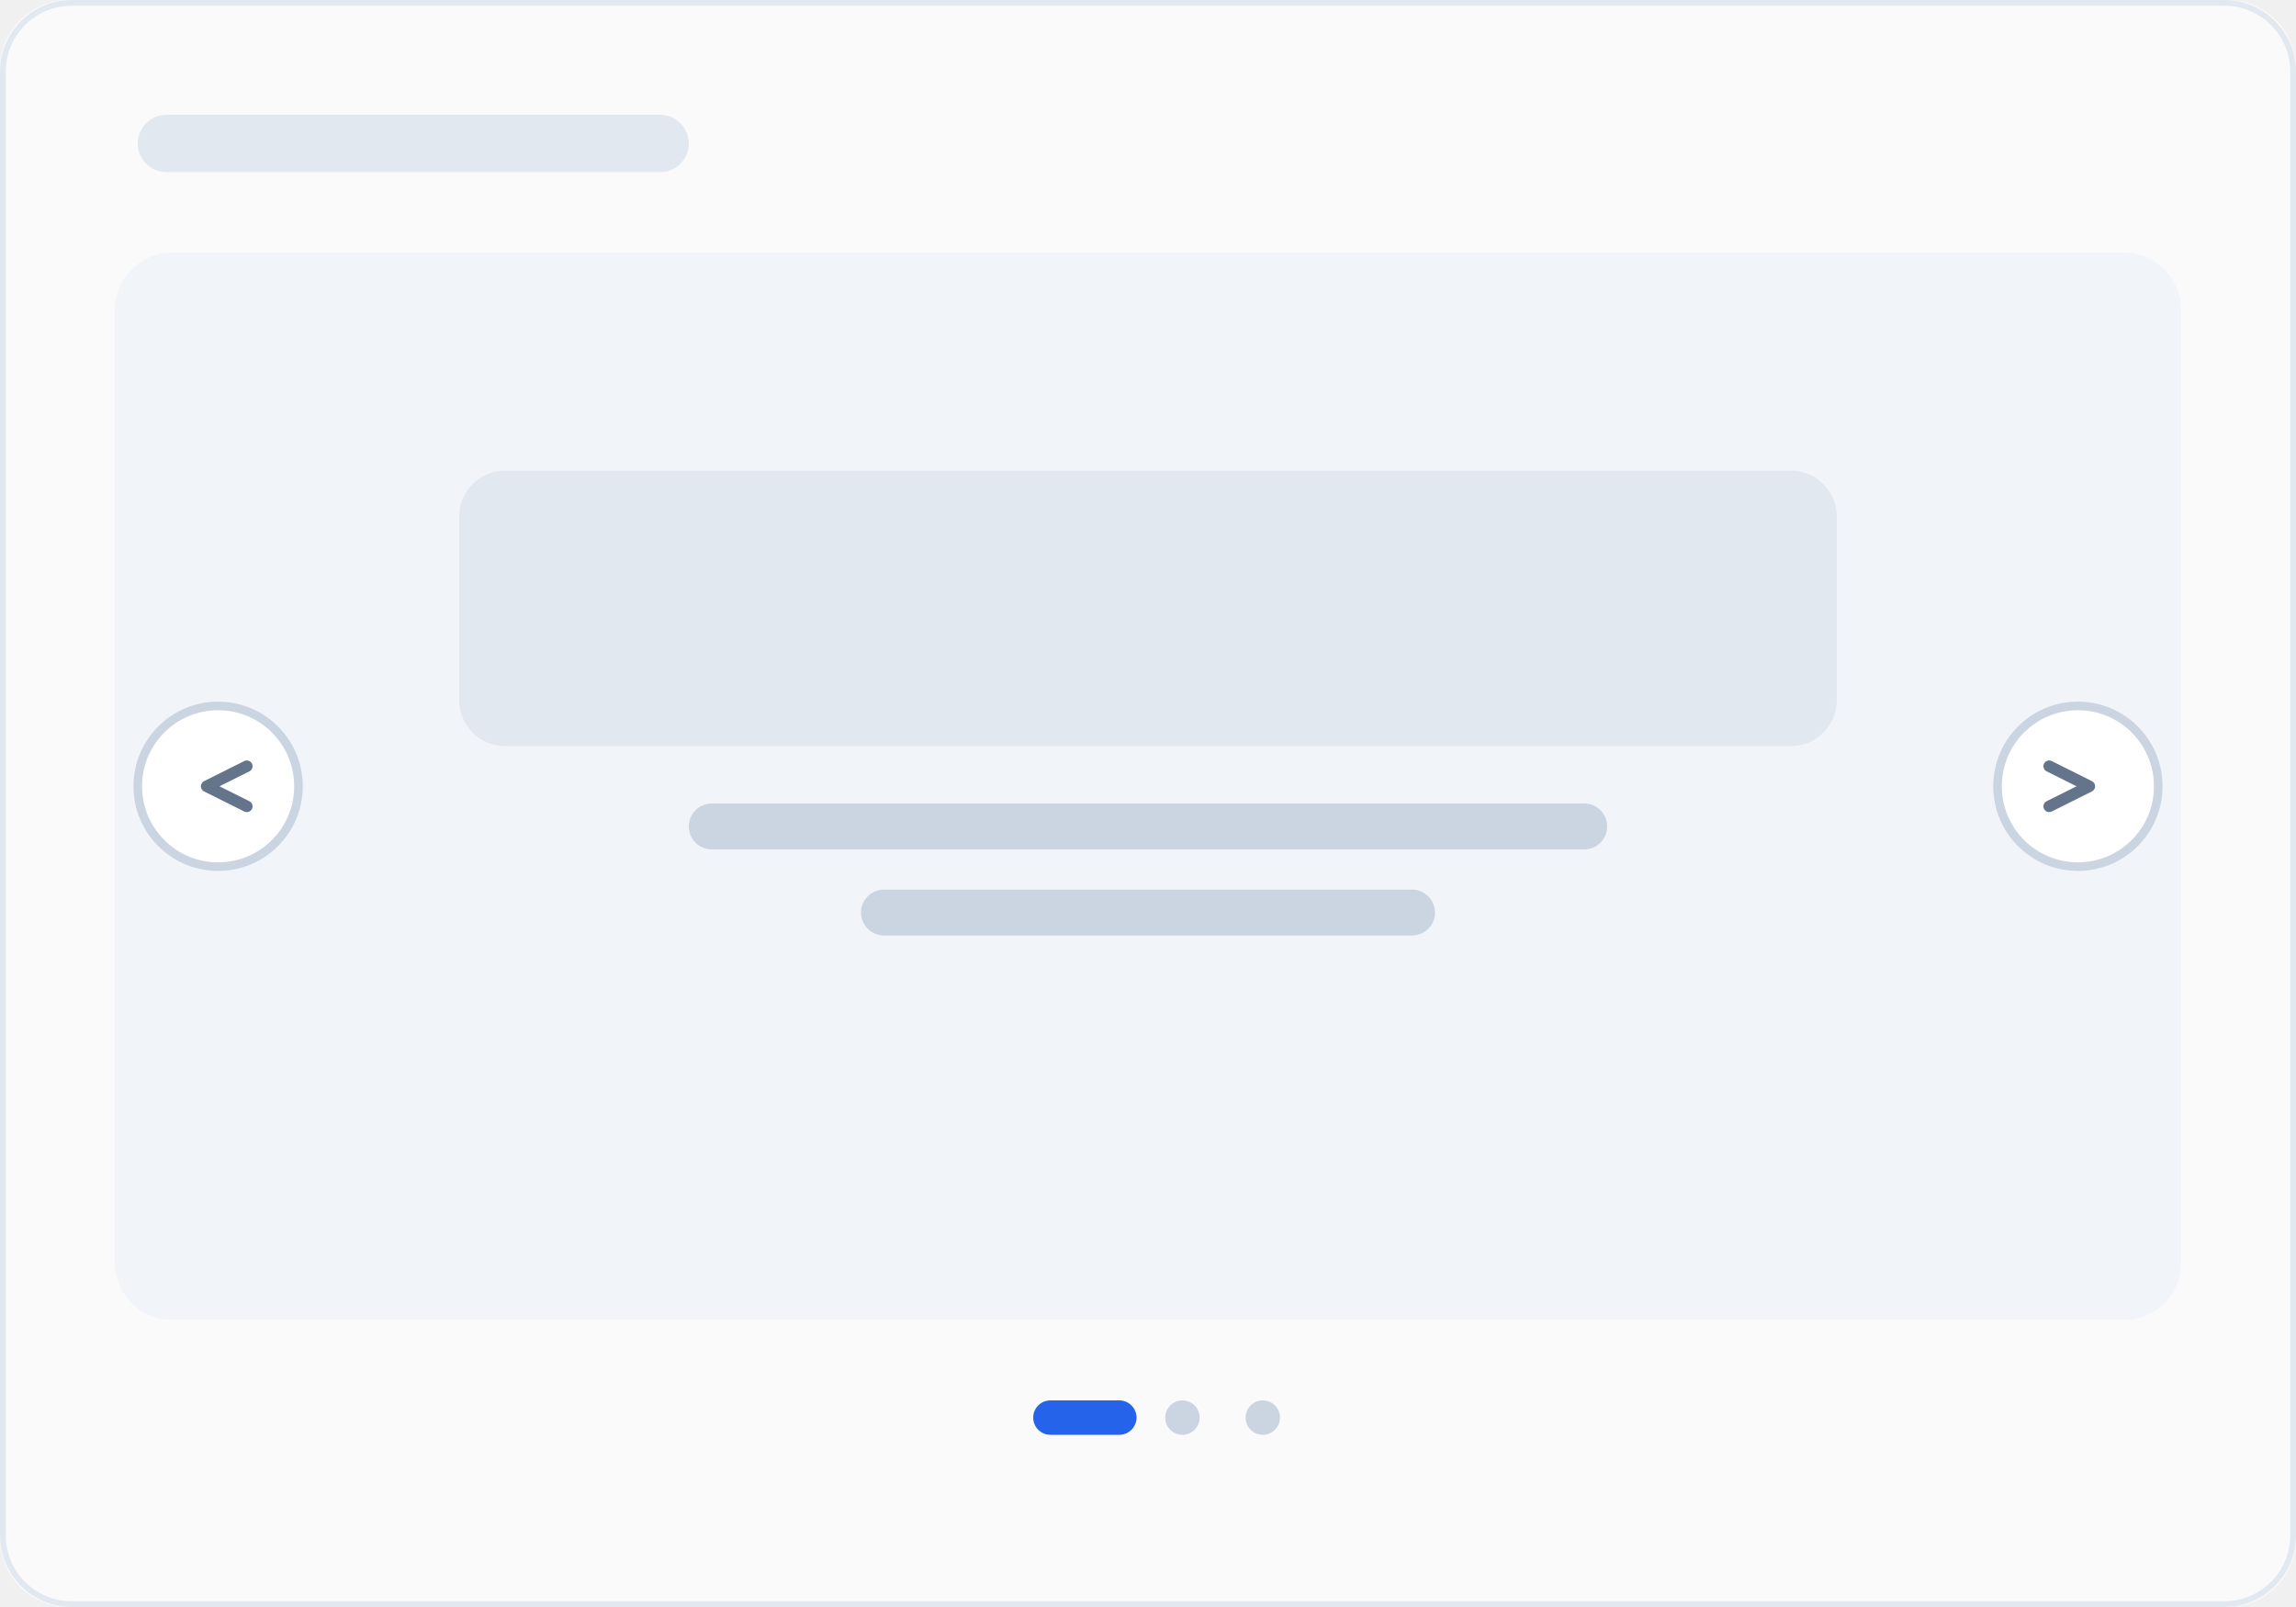
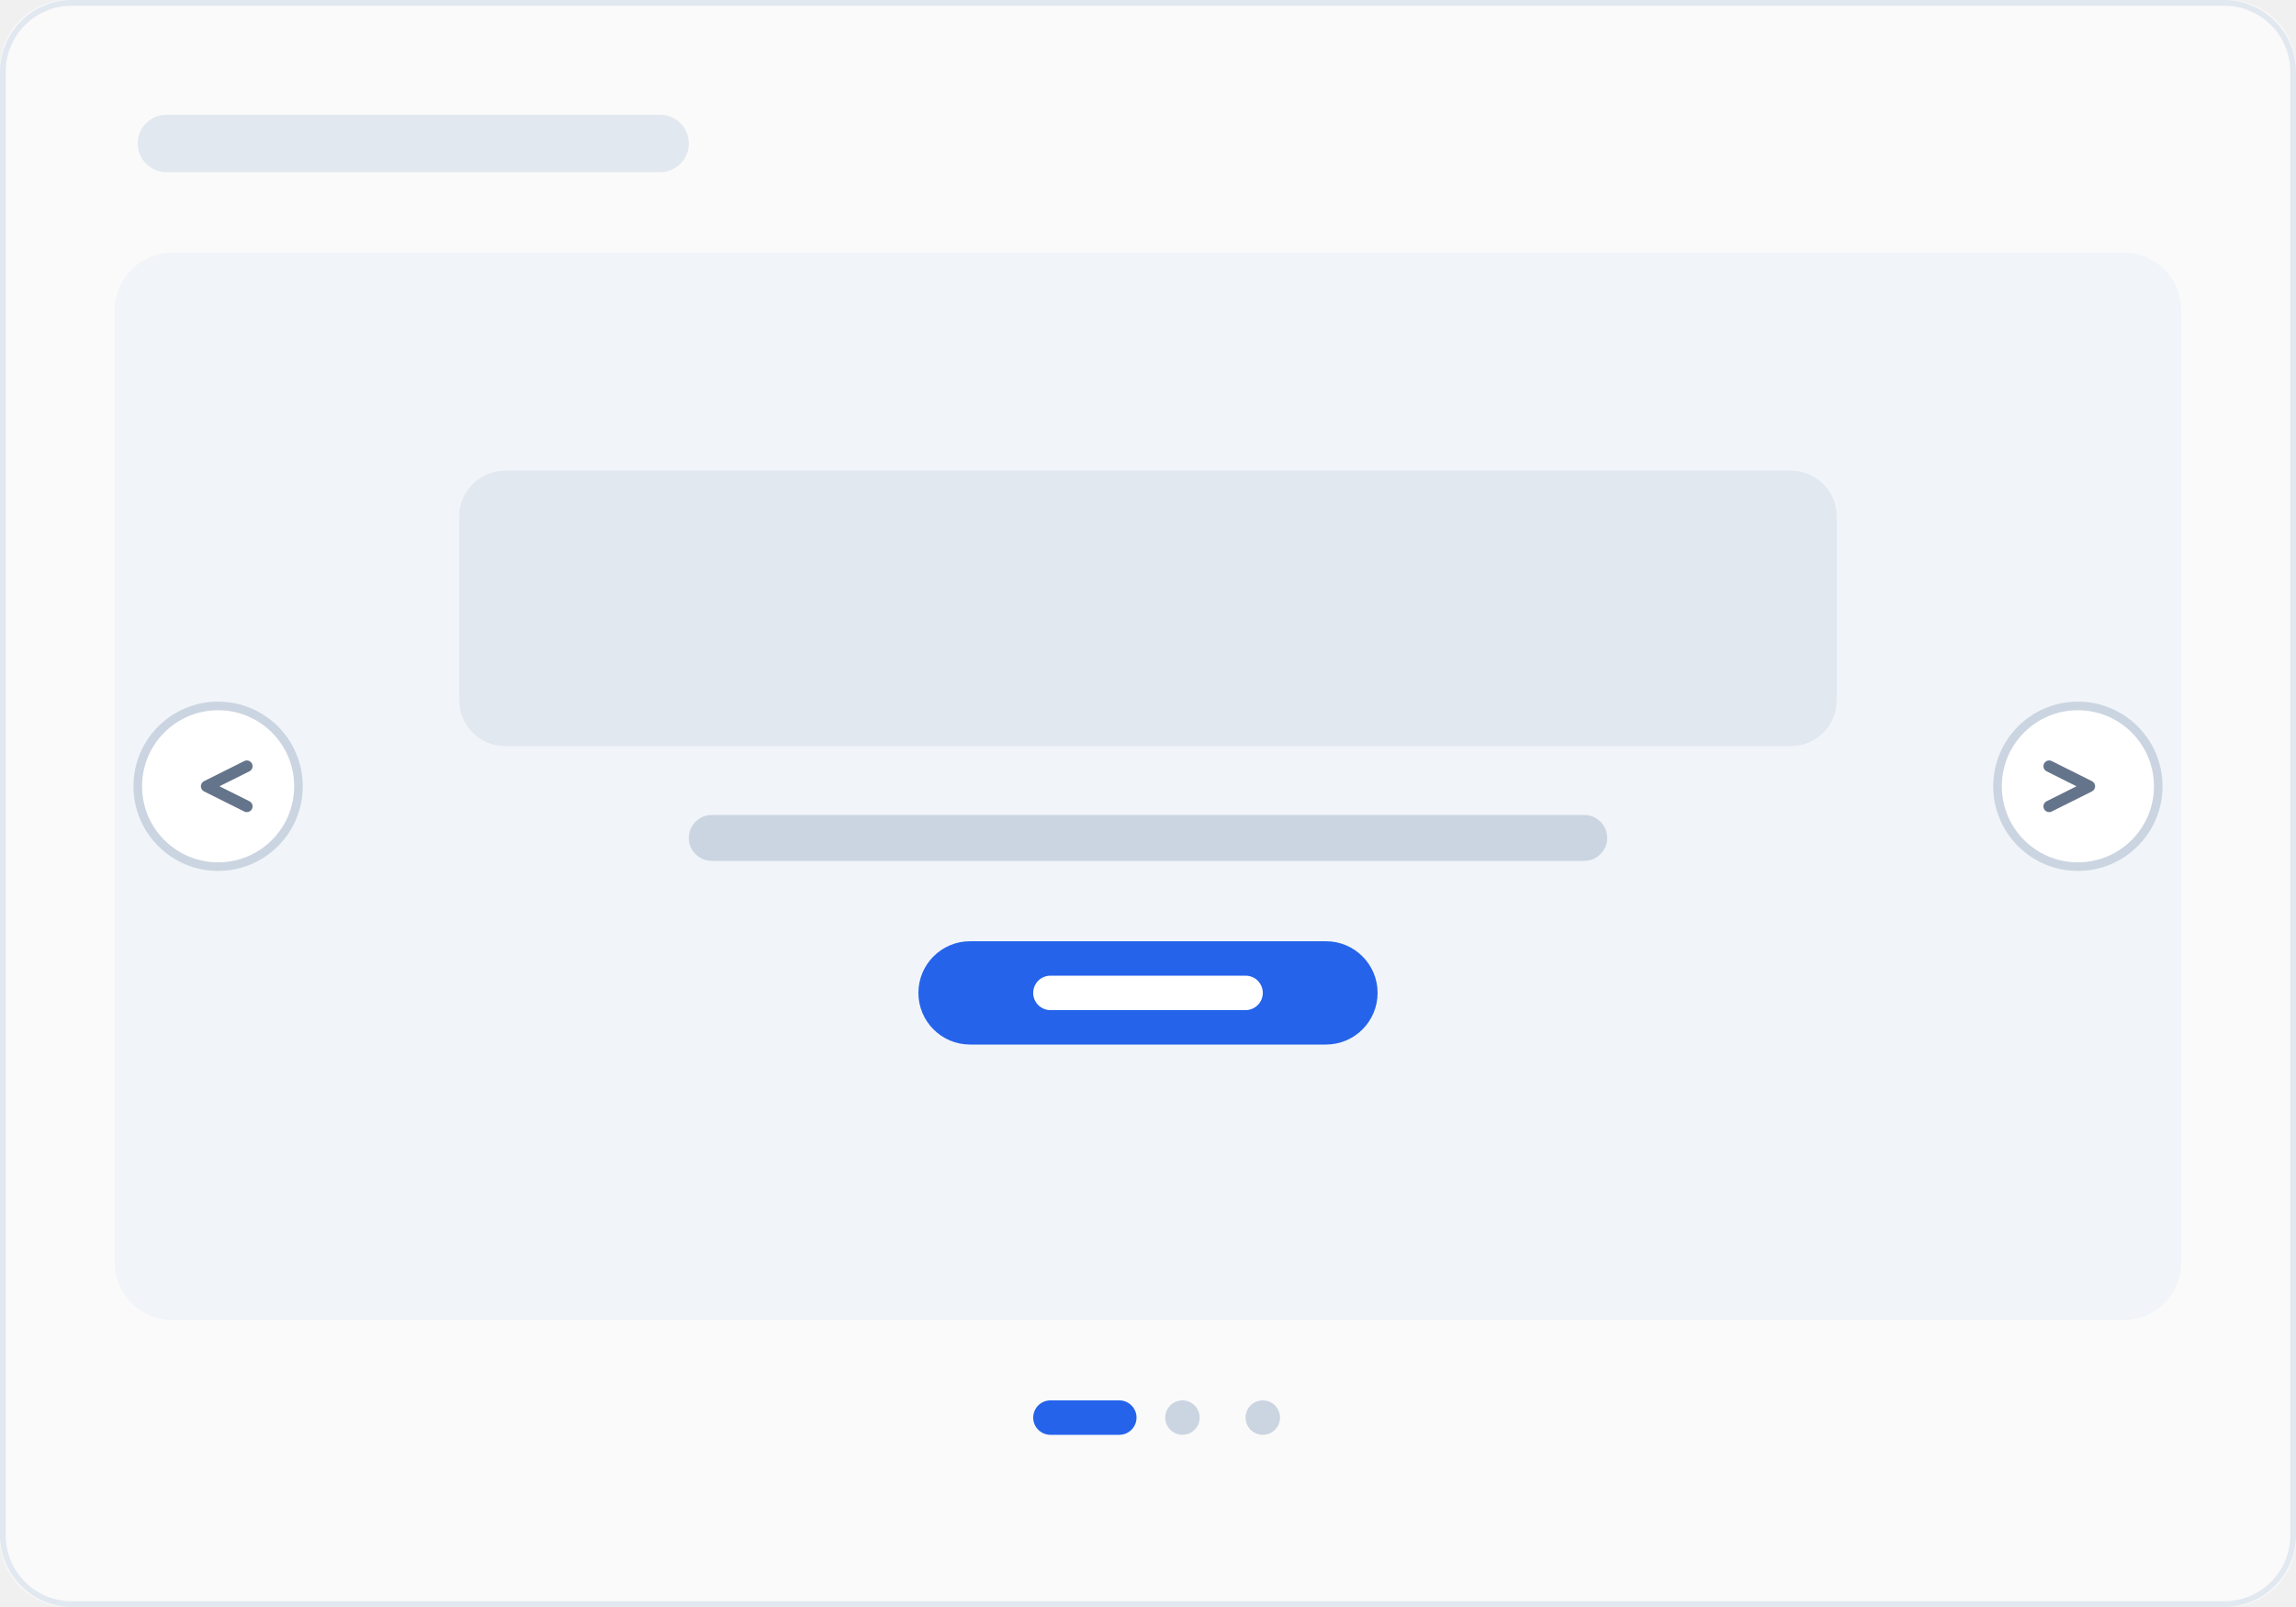
<svg xmlns="http://www.w3.org/2000/svg" viewBox="0 0 400 280" fill="none">
  <rect width="400" height="280" rx="12" fill="#fafafa" />
  <rect x="0.5" y="0.5" width="399" height="279" rx="12" stroke="#e2e8f0" stroke-width="1" />
  <rect x="24" y="20" width="96" height="10" rx="5" fill="#e2e8f0" />
  <rect x="20" y="44" width="360" height="186" rx="10" fill="#f1f5f9" />
  <rect x="80" y="82" width="240" height="48" rx="8" fill="#e2e8f0" />
-   <rect x="120" y="140" width="160" height="8" rx="4" fill="#cbd5e1" />
-   <rect x="150" y="155" width="100" height="8" rx="4" fill="#cbd5e1" />
+   <rect x="120" y="142" width="160" height="8" rx="4" fill="#cbd5e1" />
+   <rect x="160" y="164" width="80" height="18" rx="9" fill="#2563eb" />
+   <rect x="180" y="170" width="40" height="6" rx="3" fill="white" />
  <circle cx="38" cy="137" r="14" fill="white" stroke="#cbd5e1" stroke-width="1.5" />
  <path d="M43 133.5l-7 3.5 7 3.5" stroke="#64748b" stroke-width="2" stroke-linecap="round" stroke-linejoin="round" />
  <circle cx="362" cy="137" r="14" fill="white" stroke="#cbd5e1" stroke-width="1.5" />
  <path d="M357 133.5l7 3.5-7 3.5" stroke="#64748b" stroke-width="2" stroke-linecap="round" stroke-linejoin="round" />
  <rect x="180" y="244" width="18" height="6" rx="3" fill="#2563eb" />
  <circle cx="206" cy="247" r="3" fill="#cbd5e1" />
  <circle cx="220" cy="247" r="3" fill="#cbd5e1" />
</svg>
